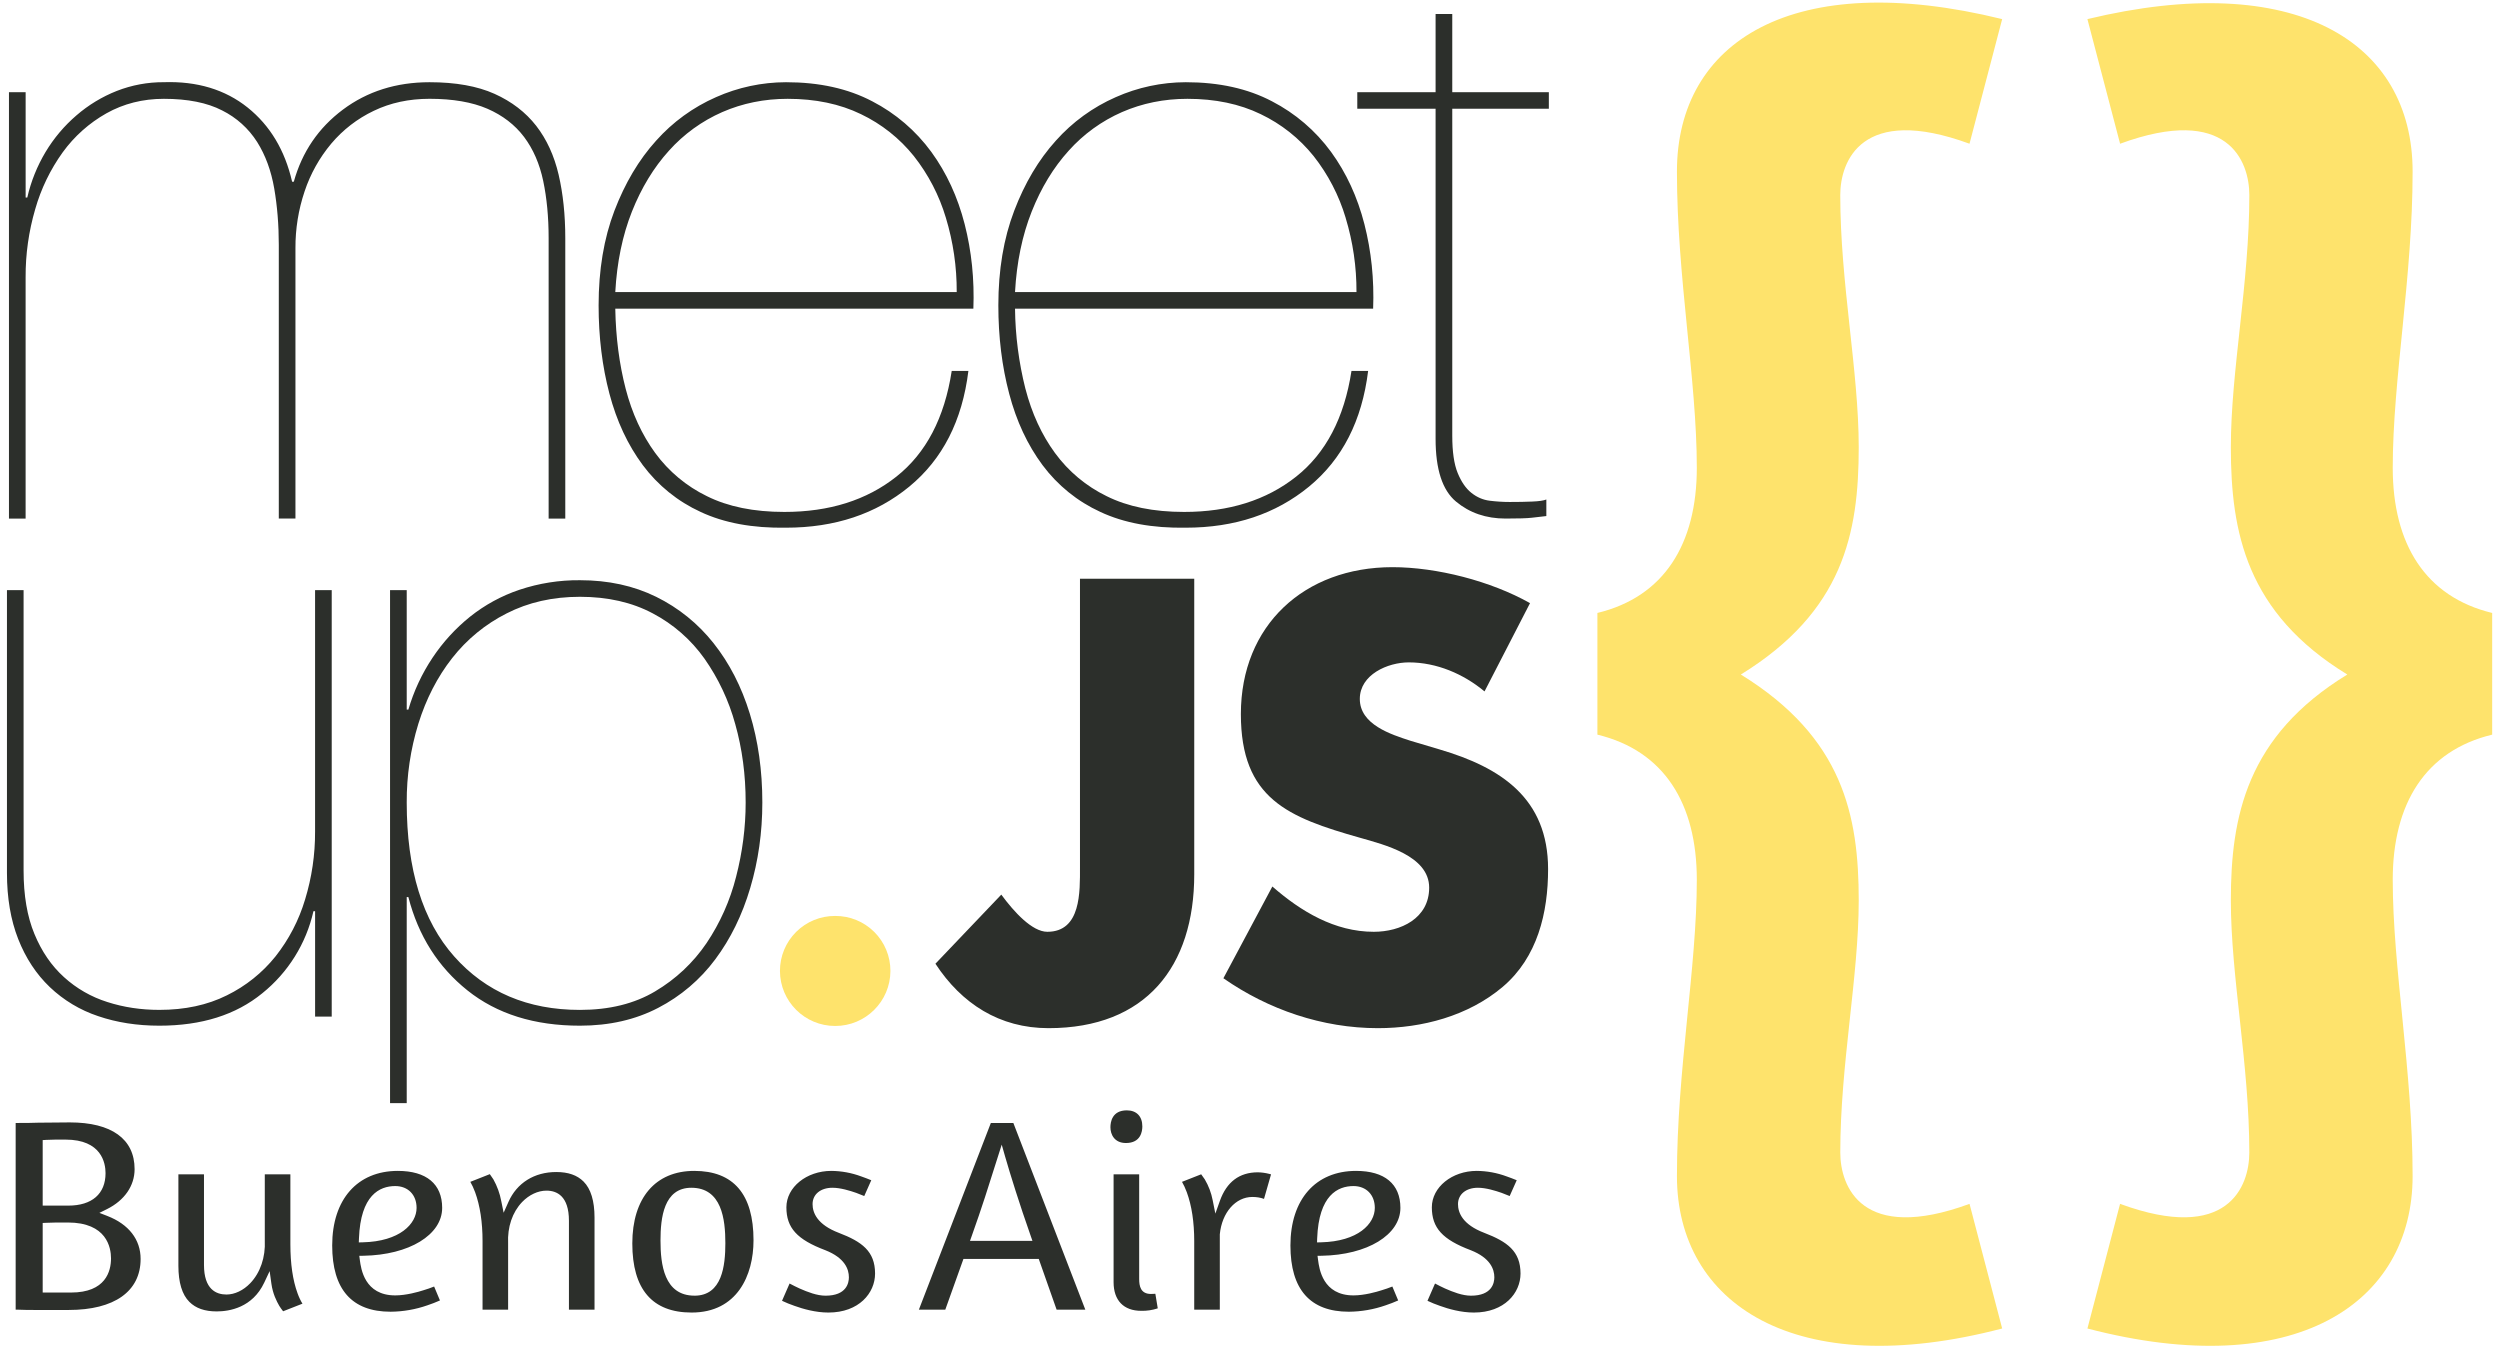
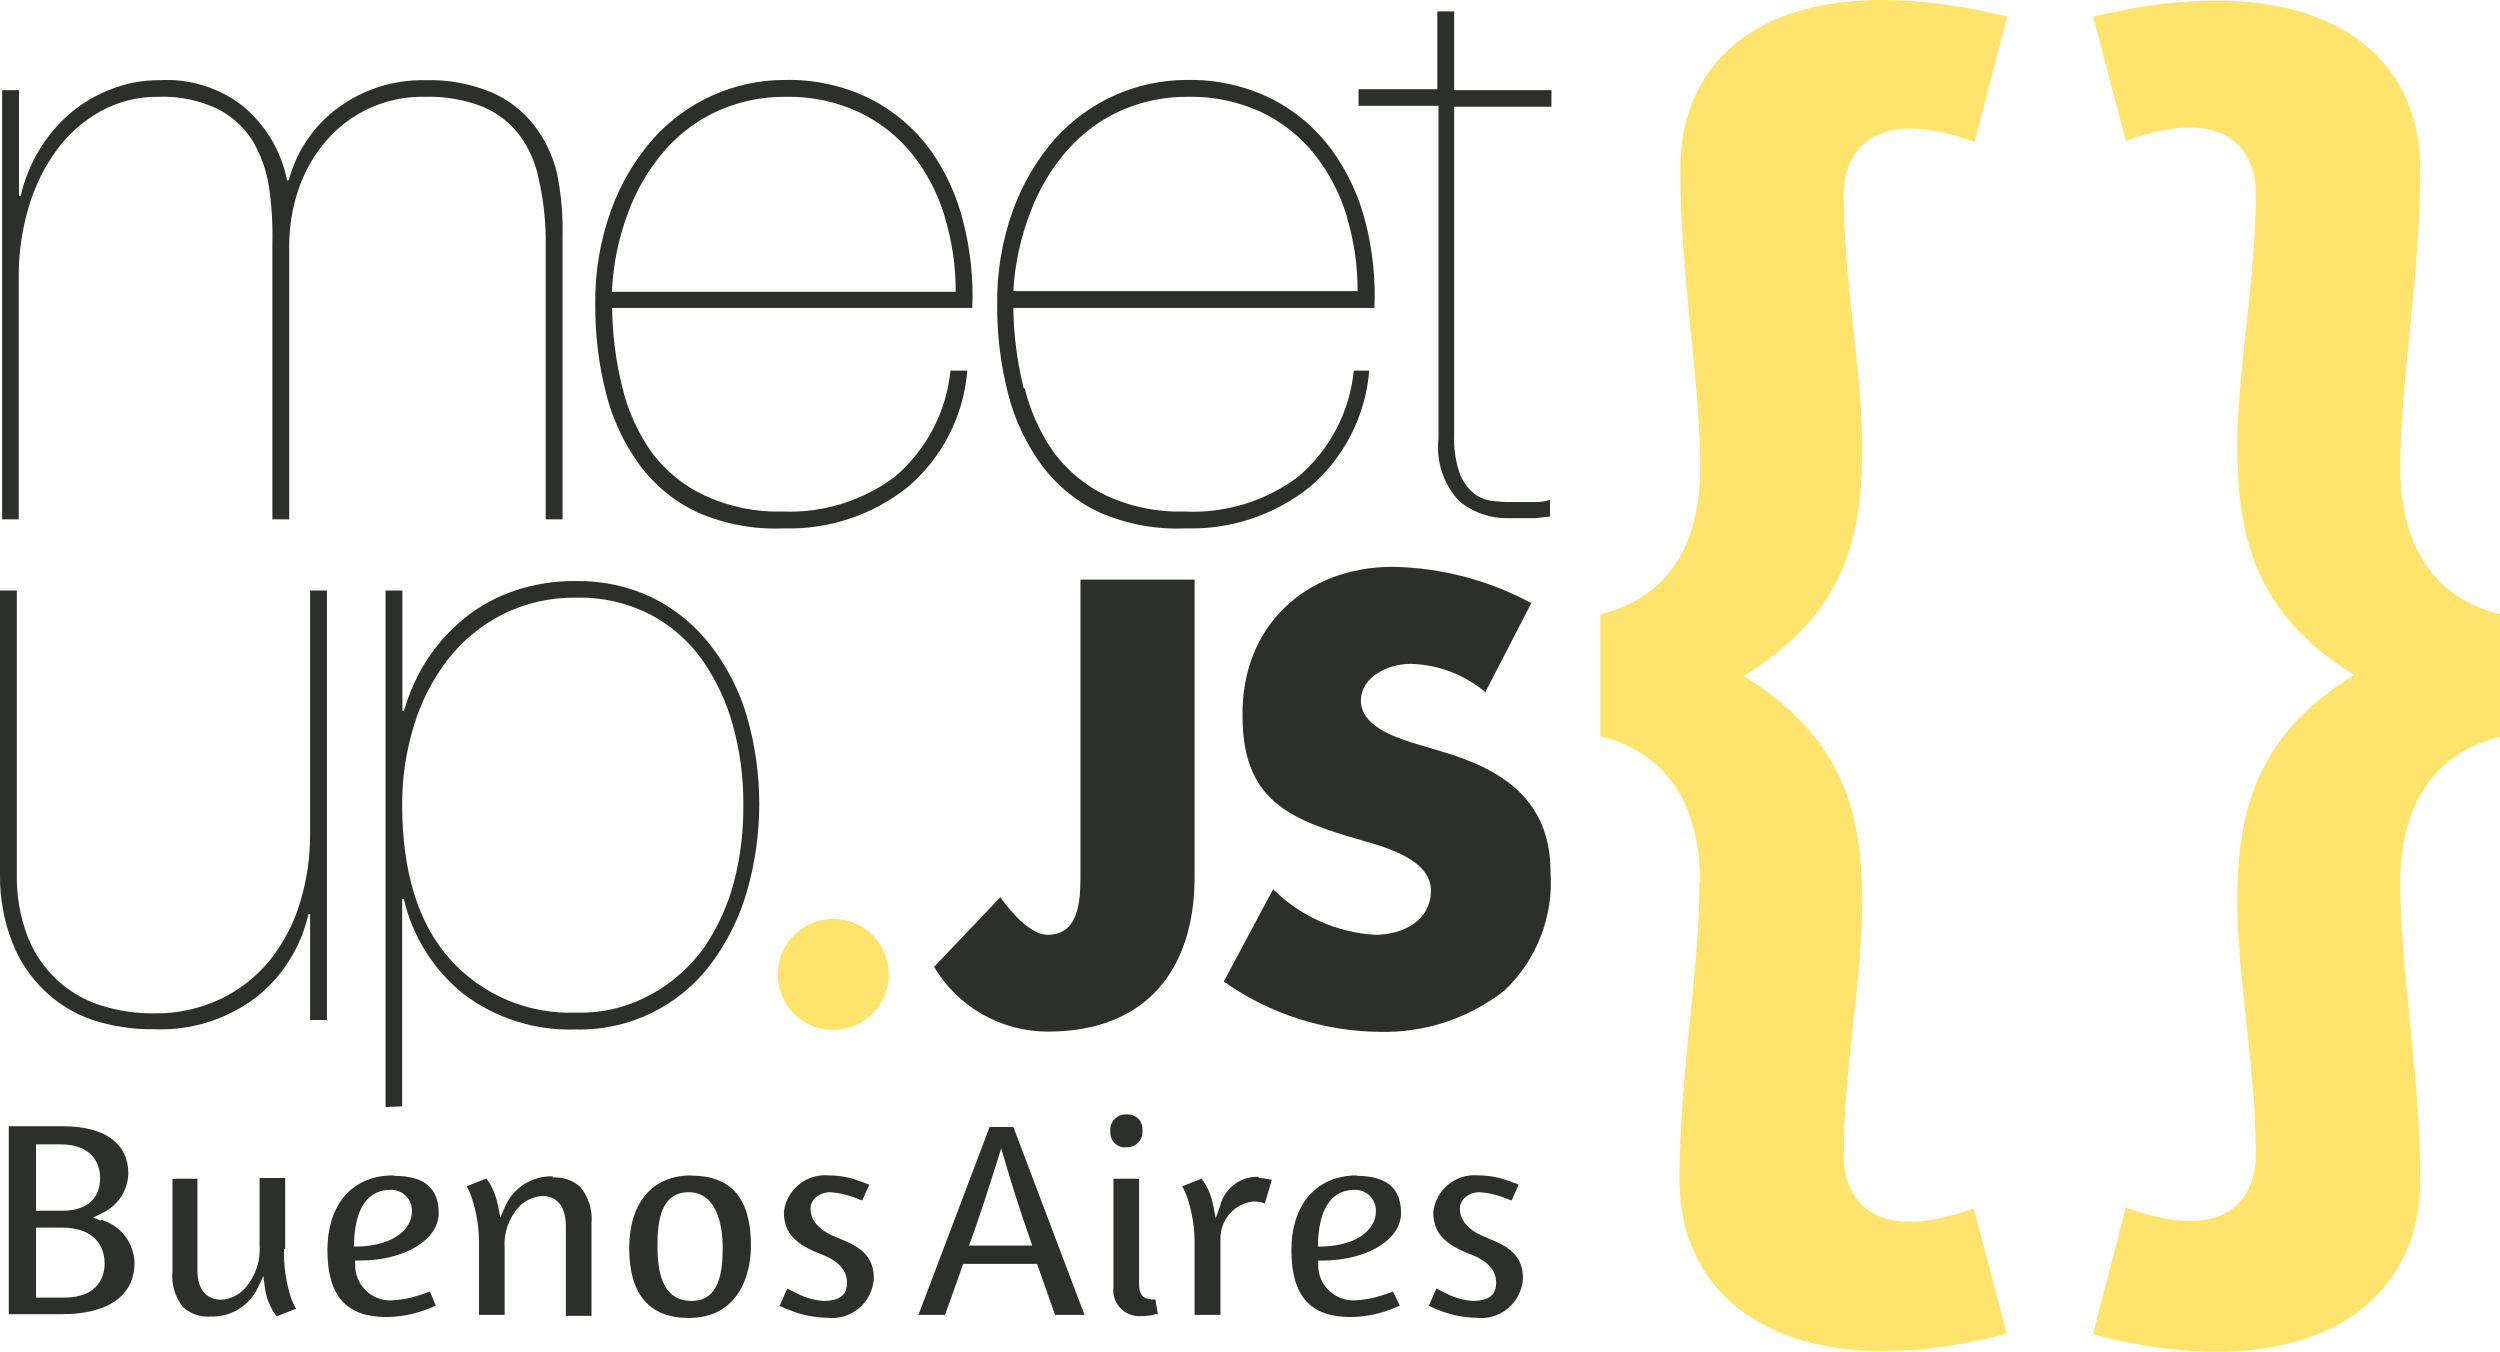
- <svg xmlns="http://www.w3.org/2000/svg" width="106" height="58" viewBox="0 0 106 58">
-   <g fill="none" fill-rule="evenodd">
-     <path d="M1.087 3.908v4.467h.07a6.65 6.65 0 0 1 .777-1.934A6.358 6.358 0 0 1 3.24 4.893a5.958 5.958 0 0 1 1.713-1.038 5.39 5.39 0 0 1 1.995-.37c1.412-.046 2.596.312 3.55 1.073.952.763 1.582 1.812 1.888 3.148h.071c.352-1.265 1.047-2.285 2.083-3.059 1.036-.774 2.26-1.161 3.672-1.161 1.107 0 2.025.165 2.755.492.73.329 1.318.78 1.766 1.354.447.576.764 1.267.953 2.076.188.809.282 1.706.282 2.69v11.89h-.706v-11.89c0-.89-.077-1.7-.23-2.427-.153-.726-.423-1.347-.811-1.864-.389-.515-.907-.914-1.554-1.196-.648-.28-1.466-.422-2.455-.422-.87 0-1.659.17-2.365.51a5.377 5.377 0 0 0-1.801 1.39 6.195 6.195 0 0 0-1.13 2.022 7.428 7.428 0 0 0-.389 2.41v11.466h-.706V10.38c0-.843-.065-1.64-.194-2.39-.13-.751-.371-1.408-.724-1.97A3.724 3.724 0 0 0 9.42 4.683c-.636-.329-1.46-.493-2.472-.493-.895 0-1.707.206-2.436.615a5.803 5.803 0 0 0-1.854 1.654 7.772 7.772 0 0 0-1.165 2.41 10.097 10.097 0 0 0-.407 2.884v10.235H.38V3.908h.707m25.441 12.575c.27 1.043.69 1.952 1.254 2.725a5.921 5.921 0 0 0 2.19 1.829c.894.446 1.989.669 3.283.669 1.908 0 3.49-.498 4.75-1.496 1.26-.995 2.042-2.49 2.348-4.483h.707c-.26 2.11-1.095 3.745-2.507 4.906-1.413 1.16-3.156 1.741-5.227 1.741-1.412.023-2.62-.2-3.619-.668a6.36 6.36 0 0 1-2.454-1.987c-.636-.856-1.107-1.865-1.413-3.025-.306-1.161-.459-2.41-.459-3.747 0-1.5.223-2.836.67-4.01.448-1.171 1.036-2.163 1.767-2.971a7.376 7.376 0 0 1 2.542-1.847 7.33 7.33 0 0 1 2.966-.633c1.413 0 2.63.27 3.655.808a7.194 7.194 0 0 1 2.507 2.147c.648.89 1.118 1.91 1.413 3.06.294 1.149.417 2.345.37 3.587H26.088c.022 1.22.17 2.352.44 3.395zm13.578-7.247a7.84 7.84 0 0 0-1.36-2.62 6.426 6.426 0 0 0-2.242-1.776c-.895-.434-1.93-.65-3.107-.65-.989 0-1.913.188-2.772.562a6.583 6.583 0 0 0-2.26 1.636c-.648.716-1.171 1.577-1.572 2.585-.4 1.009-.635 2.146-.705 3.412h14.477a10.68 10.68 0 0 0-.459-3.149zm3.372 7.247c.27 1.043.689 1.952 1.254 2.725a5.923 5.923 0 0 0 2.189 1.829c.894.446 1.99.669 3.284.669 1.907 0 3.49-.498 4.75-1.496 1.258-.995 2.042-2.49 2.348-4.483h.706c-.26 2.11-1.095 3.745-2.507 4.906-1.413 1.16-3.155 1.741-5.226 1.741-1.413.023-2.62-.2-3.62-.668a6.36 6.36 0 0 1-2.454-1.987c-.636-.856-1.107-1.865-1.412-3.025-.307-1.161-.46-2.41-.46-3.747 0-1.5.224-2.836.672-4.01.446-1.171 1.035-2.163 1.765-2.971a7.374 7.374 0 0 1 2.542-1.847 7.329 7.329 0 0 1 2.967-.633c1.412 0 2.63.27 3.654.808a7.192 7.192 0 0 1 2.507 2.147c.648.89 1.118 1.91 1.413 3.06.294 1.149.418 2.345.371 3.587H43.037a14.6 14.6 0 0 0 .44 3.395zm13.578-7.247a7.847 7.847 0 0 0-1.36-2.62 6.426 6.426 0 0 0-2.242-1.776c-.895-.434-1.93-.65-3.108-.65-.989 0-1.913.188-2.772.562a6.575 6.575 0 0 0-2.26 1.636c-.648.716-1.171 1.577-1.571 2.585-.4 1.009-.636 2.146-.706 3.412h14.478a10.68 10.68 0 0 0-.46-3.149zm4.52 9.234c0 .68.075 1.208.229 1.583.153.375.347.657.582.844.236.188.495.299.778.334.282.035.565.053.847.053.353 0 .67-.005.953-.018.283-.011.482-.04.6-.087v.702a97.59 97.59 0 0 0-.617.071c-.2.024-.57.035-1.112.035-.825 0-1.525-.24-2.101-.72-.578-.481-.866-1.367-.866-2.656v-14h-3.32v-.703h3.32V.594h.707v3.314h4.095v.703h-4.095V18.47M13.36 43.102v-4.467h-.07a6.218 6.218 0 0 1-2.172 3.482c-1.119.915-2.572 1.372-4.361 1.372-.942 0-1.807-.135-2.596-.405a5.487 5.487 0 0 1-2.048-1.23c-.577-.551-1.024-1.232-1.342-2.04-.317-.81-.476-1.741-.476-2.797V25.023H1V36.91c0 1.056.153 1.953.46 2.691.305.74.723 1.35 1.253 1.829a4.93 4.93 0 0 0 1.836 1.055c.694.224 1.43.334 2.207.334 1.083 0 2.036-.204 2.86-.615a6.067 6.067 0 0 0 2.066-1.653 7.224 7.224 0 0 0 1.253-2.41 9.713 9.713 0 0 0 .424-2.884V25.023h.706v18.08h-.706m3.179 3.671V25.023h.707v5.065h.07a7.989 7.989 0 0 1 1.024-2.199 7.727 7.727 0 0 1 1.59-1.74 6.858 6.858 0 0 1 2.1-1.144 7.87 7.87 0 0 1 2.56-.404c1.2 0 2.278.234 3.231.703a7.082 7.082 0 0 1 2.437 1.97c.67.844 1.183 1.84 1.536 2.99.353 1.15.53 2.404.53 3.763 0 1.267-.171 2.475-.513 3.623-.34 1.149-.835 2.158-1.482 3.025a7.053 7.053 0 0 1-2.42 2.058c-.965.503-2.07.756-3.319.756-1.93 0-3.52-.498-4.767-1.494-1.248-.997-2.084-2.316-2.507-3.958h-.07v8.737h-.707zm11.247-4.745a6.814 6.814 0 0 0 2.172-2.04 8.975 8.975 0 0 0 1.253-2.813c.27-1.044.406-2.093.406-3.149 0-1.172-.147-2.28-.441-3.323a8.929 8.929 0 0 0-1.307-2.78 6.26 6.26 0 0 0-2.189-1.916c-.883-.47-1.913-.704-3.09-.704-1.153 0-2.19.235-3.107.704a6.854 6.854 0 0 0-2.313 1.899c-.624.797-1.101 1.723-1.43 2.779a11.154 11.154 0 0 0-.494 3.341c0 2.838.67 5.013 2.012 6.525 1.342 1.512 3.119 2.268 5.332 2.268 1.248 0 2.313-.263 3.196-.79z" fill="#2C2F2B" />
-     <path d="M37.754 41.168a2.34 2.34 0 0 1-2.342 2.333 2.34 2.34 0 0 1-2.342-2.333 2.327 2.327 0 0 1 2.342-2.332 2.328 2.328 0 0 1 2.342 2.332" fill="#FEE36C" />
-     <path d="M50.636 24.54v12.53c0 3.915-2.052 6.524-6.18 6.524-2.075 0-3.682-1.034-4.794-2.732l2.793-2.93c.544.74 1.31 1.576 1.952 1.576 1.434 0 1.384-1.7 1.384-2.733V24.539h4.845m12.308 4.777c-.889-.739-2.025-1.231-3.212-1.231-.89 0-2.076.517-2.076 1.55 0 1.084 1.31 1.502 2.15 1.774l1.235.368c2.596.764 4.598 2.069 4.598 5.072 0 1.846-.445 3.742-1.928 4.997-1.458 1.231-3.41 1.748-5.29 1.748-2.347 0-4.646-.787-6.549-2.116l2.076-3.89c1.211 1.058 2.645 1.92 4.301 1.92 1.137 0 2.348-.566 2.348-1.872 0-1.353-1.903-1.821-2.941-2.117-3.04-.861-5.043-1.65-5.043-5.243 0-3.767 2.695-6.228 6.427-6.228 1.879 0 4.177.59 5.833 1.525l-1.929 3.743M4.55 51.556l-.336-.13.323-.16c.743-.37 1.17-.988 1.17-1.694 0-1.279-.976-1.982-2.748-1.982-.149 0-.34.002-.55.005-.254.003-.532.007-.793.007-.276.012-.559.012-.867.012H.664v7.917h.122c.237.012.478.012.733.012H2.91c1.94 0 3.052-.788 3.052-2.164 0-.823-.502-1.47-1.413-1.823zM1.81 48.34l.15-.009c.198-.012.47-.012.816-.012 1.533 0 1.699.996 1.699 1.424 0 .874-.575 1.375-1.577 1.375H1.81V48.34zm1.199 6.464H1.81v-2.95l.152-.007c.234-.013.53-.013.912-.013 1.654 0 1.833 1.064 1.833 1.522 0 .54-.221 1.448-1.698 1.448zm9.303-2.046v-2.967h-1.085v2.81c.034.702-.19 1.363-.616 1.807-.292.305-.66.48-1.01.48-.434 0-.952-.218-.952-1.254v-3.843H7.564v3.88c0 .707.157 1.222.466 1.529.272.272.651.404 1.157.404.54 0 1.518-.159 2.017-1.222l.229-.487.074.533c.06.43.22.742.334.94.042.064.1.154.163.23l.82-.322c-.08-.13-.151-.28-.21-.446-.2-.547-.302-1.245-.302-2.072m4.557-3.112c-1.717 0-2.784 1.21-2.784 3.161 0 1.864.834 2.81 2.478 2.81a4.83 4.83 0 0 0 1.56-.272 5.71 5.71 0 0 0 .531-.206l-.247-.59a5.097 5.097 0 0 1-.467.162c-.198.064-.717.214-1.181.214-1.304 0-1.453-1.13-1.502-1.501l-.023-.177.179-.003c1.933-.033 3.335-.886 3.335-2.03 0-1.011-.667-1.568-1.88-1.568zm-1.486 3.028l-.17.004.007-.169c.068-1.835.874-2.22 1.539-2.22.541 0 .904.371.904.925 0 .677-.714 1.423-2.28 1.46zm8.202-2.98c-.93 0-1.67.462-2.027 1.268l-.204.458-.1-.49a3.033 3.033 0 0 0-.335-.926 2.922 2.922 0 0 0-.151-.22l-.826.326c.072.125.14.272.203.44.209.573.315 1.271.315 2.074v2.907h1.084v-2.809c-.033-.694.178-1.32.594-1.756.295-.306.67-.483 1.032-.483.435 0 .953.222.953 1.278v3.77h1.085v-3.904c0-.707-.157-1.222-.466-1.53-.272-.271-.65-.403-1.157-.403m5.85-.048c-1.644 0-2.625 1.15-2.625 3.076 0 1.944.846 2.93 2.515 2.93 1.935 0 2.624-1.583 2.624-3.064 0-1.952-.846-2.942-2.514-2.942zm.012 5.29c-1.292 0-1.442-1.333-1.442-2.335 0-.962.136-2.24 1.308-2.24 1.292 0 1.442 1.34 1.442 2.349 0 .956-.136 2.227-1.308 2.227zm6.122-2.662c-.923-.35-1.116-.856-1.116-1.219 0-.415.339-.694.843-.694.344 0 .738.124 1.005.216.116.044.23.087.343.135l.298-.67a8.195 8.195 0 0 0-.429-.163 3.725 3.725 0 0 0-1.265-.233c-1.05 0-1.905.692-1.905 1.543 0 .873.449 1.367 1.656 1.822.822.325.994.802.994 1.146 0 .235-.096.78-.99.78-.363 0-.761-.155-1.102-.306a7.475 7.475 0 0 1-.423-.21l-.32.733c.16.076.337.149.53.215.358.13.895.283 1.437.283 1.299 0 1.978-.831 1.978-1.653 0-.95-.562-1.352-1.534-1.725m6.443-4.66l-3.052 7.917h1.12l.77-2.153h3.193l.758 2.153h1.217l-3.052-7.917h-.954zm1.764 5h-2.649l.076-.213c.42-1.172.747-2.214.986-2.975l.284-.893.145.508c.21.731.604 1.999 1.084 3.361l.074.212zm5.027 2.25c-.445 0-.502-.339-.502-.634v-4.439h-1.085v4.573c0 .773.427 1.215 1.171 1.215a2.06 2.06 0 0 0 .702-.105l-.102-.618a1.595 1.595 0 0 1-.184.008m-1.063-6.4c.628 0 .695-.493.695-.705 0-.426-.246-.68-.658-.68-.628 0-.695.501-.695.716 0 .309.172.669.658.669m5.593 1.242c-.781 0-1.322.406-1.609 1.208l-.193.543-.113-.565a2.751 2.751 0 0 0-.336-.888l-.152-.214-.813.32c.073.125.14.272.203.44.21.573.315 1.271.315 2.074v2.907h1.085v-3.198c.09-.924.67-1.582 1.38-1.582.18 0 .347.027.494.082l.298-1.04-.075-.02a2.09 2.09 0 0 0-.484-.067m4.164-.06c-1.716 0-2.783 1.21-2.783 3.161 0 1.864.834 2.81 2.478 2.81a4.84 4.84 0 0 0 1.56-.272 5.71 5.71 0 0 0 .531-.206l-.247-.59a5.069 5.069 0 0 1-.468.162c-.197.064-.717.214-1.18.214-1.304 0-1.453-1.13-1.502-1.501l-.023-.177.179-.003c1.932-.033 3.335-.886 3.335-2.03 0-1.011-.668-1.568-1.88-1.568zm-1.486 3.028l-.169.004.006-.169c.068-1.835.875-2.22 1.54-2.22.54 0 .904.371.904.925 0 .677-.713 1.423-2.28 1.46zm6.925-.4c-.923-.35-1.117-.856-1.117-1.219 0-.415.34-.694.844-.694.343 0 .738.124 1.005.216.116.044.23.087.342.135l.299-.67a8.195 8.195 0 0 0-.429-.163 3.727 3.727 0 0 0-1.266-.233c-1.05 0-1.904.692-1.904 1.543 0 .873.448 1.367 1.655 1.822.823.325.995.802.995 1.146 0 .235-.097.78-.99.78-.364 0-.761-.155-1.103-.306a7.458 7.458 0 0 1-.422-.21l-.32.733c.16.076.337.149.53.215.357.13.895.283 1.437.283 1.298 0 1.978-.831 1.978-1.653 0-.95-.563-1.352-1.534-1.725" fill="#2C2F2B" />
-     <path d="M71.945 37.304c0-3.233-1.385-5.471-4.215-6.155v-5.16c2.83-.684 4.215-2.923 4.215-6.155 0-3.73-.843-8.083-.843-12.56 0-5.532 4.938-8.641 13.79-6.464l-1.385 5.284c-4.577-1.679-5.48.746-5.48 2.176 0 3.73.783 7.46.783 10.694 0 3.667-.662 6.962-4.998 9.636 4.336 2.674 4.998 5.968 4.998 9.575 0 3.232-.782 6.963-.782 10.693 0 1.43.902 3.855 5.48 2.176l1.384 5.284c-8.792 2.3-13.79-1.057-13.79-6.465 0-4.477.843-8.829.843-12.559m16.562 19.024l1.384-5.284c4.577 1.679 5.48-.746 5.48-2.176 0-3.73-.783-7.461-.783-10.693 0-3.544.663-6.964 4.938-9.575-4.275-2.61-4.938-6.031-4.938-9.636 0-3.234.784-6.964.784-10.694 0-1.43-.904-3.855-5.48-2.176L88.506.81c8.79-2.115 13.789.932 13.789 6.465 0 4.476-.843 8.829-.843 12.559 0 3.232 1.385 5.47 4.216 6.155v5.16c-2.831.684-4.216 2.922-4.216 6.155 0 3.73.843 8.082.843 12.559 0 5.408-4.998 8.765-13.79 6.465" fill="#FEE36C" />
+ <svg xmlns="http://www.w3.org/2000/svg" id="Layer_1" data-name="Layer 1" viewBox="0 0 105.37 56.95">
+   <defs>
+     <style>.cls-1{fill:#2c2f2b}.cls-2{fill:#fee36c}</style>
+   </defs>
+   <g id="Site">
+     <g id="iPhone-5_5S_5C" data-name="iPhone-5/5S/5C">
+       <g id="Logo">
+         <path id="Fill-6" class="cls-1" d="M1.09 3.91v4.46h.07a6.65 6.65 0 0 1 .78-1.93 6.36 6.36 0 0 1 1.3-1.55A6 6 0 0 1 5 3.86a5.39 5.39 0 0 1 2-.37 5.22 5.22 0 0 1 3.5 1.07 5.44 5.44 0 0 1 1.89 3.15h.07a5.58 5.58 0 0 1 2.08-3.06 6 6 0 0 1 3.67-1.16A6.75 6.75 0 0 1 21 4a4.58 4.58 0 0 1 1.77 1.35 5.29 5.29 0 0 1 1 2.08A11.89 11.89 0 0 1 24 10.1V22h-.71V10.1A11.84 11.84 0 0 0 23 7.67a4.65 4.65 0 0 0-.81-1.86 3.8 3.8 0 0 0-1.55-1.2 6.2 6.2 0 0 0-2.45-.42A5.32 5.32 0 0 0 14 6.09a6.2 6.2 0 0 0-1.13 2 7.43 7.43 0 0 0-.39 2.41V22h-.71V10.38A14.13 14.13 0 0 0 11.63 8a5.4 5.4 0 0 0-.72-2 3.73 3.73 0 0 0-1.49-1.32 5.38 5.38 0 0 0-2.47-.49 4.89 4.89 0 0 0-2.44.62 5.81 5.81 0 0 0-1.85 1.65 7.77 7.77 0 0 0-1.17 2.41 10.11 10.11 0 0 0-.41 2.88V22h-.7V3.91h.71" transform="translate(-.29 -.11)" />
+         <path id="Fill-7" class="cls-1" d="M26.53 16.48a8 8 0 0 0 1.25 2.73A5.92 5.92 0 0 0 30 21a7.3 7.3 0 0 0 3.28.67A7.41 7.41 0 0 0 38 20.21a6.75 6.75 0 0 0 2.35-4.48h.71a7.2 7.2 0 0 1-2.51 4.91 8 8 0 0 1-5.23 1.74 8.15 8.15 0 0 1-3.62-.67 6.36 6.36 0 0 1-2.45-2 8.75 8.75 0 0 1-1.41-3 14.66 14.66 0 0 1-.46-3.75 11.19 11.19 0 0 1 .67-4 9.35 9.35 0 0 1 1.77-3 7.44 7.44 0 0 1 5.51-2.48 7.76 7.76 0 0 1 3.67.81 7.19 7.19 0 0 1 2.51 2.15A8.91 8.91 0 0 1 40.9 9.5a12.5 12.5 0 0 1 .37 3.59H26.09a14.57 14.57 0 0 0 .44 3.39zm13.58-7.24a7.84 7.84 0 0 0-1.36-2.62 6.43 6.43 0 0 0-2.25-1.78 7 7 0 0 0-3.11-.65 6.87 6.87 0 0 0-2.77.56 6.58 6.58 0 0 0-2.26 1.64A8.46 8.46 0 0 0 26.79 9a10.82 10.82 0 0 0-.71 3.41h14.49a10.68 10.68 0 0 0-.46-3.15z" transform="translate(-.29 -.11)" />
+         <path id="Fill-8" class="cls-1" d="M43.48 16.48a8 8 0 0 0 1.25 2.73A5.92 5.92 0 0 0 46.92 21a7.3 7.3 0 0 0 3.28.67 7.41 7.41 0 0 0 4.8-1.46 6.75 6.75 0 0 0 2.35-4.48H58a7.2 7.2 0 0 1-2.51 4.91 8 8 0 0 1-5.23 1.74 8.15 8.15 0 0 1-3.62-.67 6.36 6.36 0 0 1-2.45-2 8.75 8.75 0 0 1-1.41-3 14.66 14.66 0 0 1-.46-3.75 11.18 11.18 0 0 1 .67-4 9.35 9.35 0 0 1 1.77-3 7.45 7.45 0 0 1 5.51-2.48 7.75 7.75 0 0 1 3.65.81 7.19 7.19 0 0 1 2.51 2.15 8.92 8.92 0 0 1 1.42 3.06 12.51 12.51 0 0 1 .37 3.59H43a14.6 14.6 0 0 0 .44 3.39zm13.58-7.24a7.85 7.85 0 0 0-1.36-2.62 6.43 6.43 0 0 0-2.24-1.78 7 7 0 0 0-3.11-.65 6.87 6.87 0 0 0-2.77.56 6.58 6.58 0 0 0-2.26 1.64A8.45 8.45 0 0 0 43.74 9a10.83 10.83 0 0 0-.74 3.38h14.51a10.69 10.69 0 0 0-.46-3.15z" transform="translate(-.29 -.11)" />
+         <path id="Fill-9" class="cls-1" d="M61.58 18.47a4.32 4.32 0 0 0 .23 1.58 2 2 0 0 0 .58.84 1.54 1.54 0 0 0 .78.33 6.88 6.88 0 0 0 .85.05h1a2 2 0 0 0 .6-.09v.7l-.62.07h-1.11a3.17 3.17 0 0 1-2.1-.72 3.33 3.33 0 0 1-.87-2.66v-14h-3.37v-.7h3.32V.59h.71v3.32h4.1v.7h-4.1v13.86" transform="translate(-.29 -.11)" />
+         <path id="Fill-1" class="cls-1" d="M13.36 43.1v-4.46h-.07a6.22 6.22 0 0 1-2.17 3.48 6.67 6.67 0 0 1-4.36 1.37 8 8 0 0 1-2.6-.4 5.49 5.49 0 0 1-2-1.23 5.6 5.6 0 0 1-1.34-2A7.61 7.61 0 0 1 .29 37V25H1v11.91a7 7 0 0 0 .46 2.69 5 5 0 0 0 1.25 1.83 4.94 4.94 0 0 0 1.84 1.06 7.17 7.17 0 0 0 2.21.33 6.33 6.33 0 0 0 2.86-.62 6.07 6.07 0 0 0 2.07-1.65 7.23 7.23 0 0 0 1.25-2.41 9.71 9.71 0 0 0 .42-2.88V25h.71v18.1h-.71" transform="translate(-.29 -.11)" />
+         <path id="Fill-2" class="cls-1" d="M16.54 46.77V25h.71v5.07h.07a8 8 0 0 1 1-2.2 7.73 7.73 0 0 1 1.59-1.74A6.86 6.86 0 0 1 22 25a7.87 7.87 0 0 1 2.56-.4 7.23 7.23 0 0 1 3.23.7 7.08 7.08 0 0 1 2.44 2 9 9 0 0 1 1.54 3 13.35 13.35 0 0 1 0 7.39 9.55 9.55 0 0 1-1.48 3 6.91 6.91 0 0 1-5.74 2.81 7.4 7.4 0 0 1-4.73-1.5 7.22 7.22 0 0 1-2.51-4h-.07v8.74zM27.78 42A6.81 6.81 0 0 0 30 40a9 9 0 0 0 1.25-2.81 12.51 12.51 0 0 0 .37-3.19 12.18 12.18 0 0 0-.44-3.32 8.93 8.93 0 0 0-1.31-2.78 6.26 6.26 0 0 0-2.19-1.9 6.5 6.5 0 0 0-3.09-.7 6.73 6.73 0 0 0-3.11.7 6.85 6.85 0 0 0-2.31 1.9 8.64 8.64 0 0 0-1.43 2.78 11.15 11.15 0 0 0-.5 3.32q0 4.26 2 6.52a6.78 6.78 0 0 0 5.33 2.27 6.12 6.12 0 0 0 3.2-.79z" transform="translate(-.29 -.11)" />
+         <path id="Fill-3" class="cls-2" d="M37.75 41.17a2.34 2.34 0 1 1-2.34-2.33 2.34 2.34 0 0 1 2.34 2.33" transform="translate(-.29 -.11)" />
+         <path id="Fill-4" class="cls-1" d="M50.64 24.54v12.53c0 3.91-2.05 6.52-6.18 6.52a5.57 5.57 0 0 1-4.8-2.73l2.79-2.93c.54.74 1.31 1.58 2 1.58 1.43 0 1.38-1.7 1.38-2.73V24.54h4.84" transform="translate(-.29 -.11)" />
+         <path id="Fill-5" class="cls-1" d="M62.94 29.32a5.1 5.1 0 0 0-3.21-1.23c-.89 0-2.08.52-2.08 1.55s1.31 1.5 2.15 1.77l1.24.37c2.6.76 4.6 2.07 4.6 5.07a6.29 6.29 0 0 1-1.93 5 8.2 8.2 0 0 1-5.29 1.75 11.53 11.53 0 0 1-6.55-2.12l2.08-3.89a6.66 6.66 0 0 0 4.3 1.92c1.14 0 2.35-.57 2.35-1.87s-1.9-1.82-2.94-2.12c-3-.86-5-1.65-5-5.24C52.61 26.51 55.31 24 59 24a12.78 12.78 0 0 1 5.83 1.53l-1.93 3.74" transform="translate(-.29 -.11)" />
+         <g id="Tag">
+           <path id="Fill-10" class="cls-1" d="M4.55 51.56l-.34-.13.32-.16a1.91 1.91 0 0 0 1.17-1.69c0-1.28-1-2-2.75-2H.66v7.92h2.25c1.94 0 3.05-.79 3.05-2.16a1.94 1.94 0 0 0-1.41-1.82zm-2.74-3.22h1c1.53 0 1.7 1 1.7 1.42 0 .87-.57 1.38-1.58 1.38H1.81v-2.8zM3 54.8H1.81v-2.95h1.06c1.65 0 1.83 1.06 1.83 1.52S4.49 54.8 3 54.8z" transform="translate(-.29 -.11)" />
+           <path id="Fill-11" class="cls-1" d="M12.31 52.76v-3h-1.08v2.84a2.44 2.44 0 0 1-.62 1.81 1.44 1.44 0 0 1-1 .48c-.43 0-1-.22-1-1.25v-3.85H7.56v3.88A2.11 2.11 0 0 0 8 55.2a1.55 1.55 0 0 0 1.16.4 2.12 2.12 0 0 0 2-1.22l.23-.49.07.53a2.53 2.53 0 0 0 .33.94 2.61 2.61 0 0 0 .16.23l.82-.32a2.33 2.33 0 0 1-.21-.45 6.12 6.12 0 0 1-.3-2.07" transform="translate(-.29 -.11)" />
+           <path id="Fill-12" class="cls-1" d="M16.87 49.65c-1.72 0-2.78 1.21-2.78 3.16s.83 2.81 2.48 2.81a4.83 4.83 0 0 0 1.56-.27c.18-.06.36-.13.53-.21l-.25-.59-.47.16a4.3 4.3 0 0 1-1.18.21 1.48 1.48 0 0 1-1.5-1.5v-.18h.18c1.93 0 3.34-.89 3.34-2s-.67-1.57-1.88-1.57zm-1.49 3h-.17v-.17c.07-1.84.87-2.22 1.54-2.22a.87.87 0 0 1 .9.93c0 .68-.71 1.42-2.28 1.46z" transform="translate(-.29 -.11)" />
+           <path id="Fill-13" class="cls-1" d="M23.58 49.69a2.12 2.12 0 0 0-2 1.27l-.2.46-.1-.49a3 3 0 0 0-.34-.93l-.15-.22-.83.33a2.92 2.92 0 0 1 .2.44 6.1 6.1 0 0 1 .32 2.07v2.91h1.08v-2.81a2.34 2.34 0 0 1 .58-1.72 1.47 1.47 0 0 1 1-.48c.44 0 1 .22 1 1.28v3.77h1.08v-3.9a2.11 2.11 0 0 0-.47-1.53 1.55 1.55 0 0 0-1.16-.4" transform="translate(-.29 -.11)" />
+           <path id="Fill-14" class="cls-1" d="M29.43 49.65c-1.64 0-2.62 1.15-2.62 3.08s.85 2.93 2.51 2.93c1.94 0 2.62-1.58 2.62-3.06 0-2-.85-2.94-2.51-2.94zm0 5.29c-1.28 0-1.43-1.34-1.43-2.34s.14-2.24 1.31-2.24 1.44 1.34 1.44 2.35-.14 2.23-1.31 2.23z" transform="translate(-.29 -.11)" />
+           <path id="Fill-15" class="cls-1" d="M35.57 52.27c-.92-.35-1.12-.86-1.12-1.22s.34-.69.84-.69a3.33 3.33 0 0 1 1 .22l.34.13.3-.67-.43-.16a3.73 3.73 0 0 0-1.27-.23 1.75 1.75 0 0 0-1.9 1.54c0 .87.45 1.37 1.66 1.82.82.33 1 .8 1 1.15s-.1.78-1 .78a2.9 2.9 0 0 1-1.1-.31l-.42-.21-.32.73a5.11 5.11 0 0 0 .53.22 4.39 4.39 0 0 0 1.44.28 1.77 1.77 0 0 0 2-1.65c0-.95-.56-1.35-1.53-1.72" transform="translate(-.29 -.11)" />
+           <path id="Fill-16" class="cls-1" d="M42 47.61l-3 7.92h1.12l.77-2.15H44l.76 2.15H46l-3-7.92zm1.76 5h-2.63l.08-.21c.42-1.17.75-2.21 1-3l.28-.89.15.51c.21.73.6 2 1.08 3.36l.07.21z" transform="translate(-.29 -.11)" />
+           <path id="Fill-17" class="cls-1" d="M48.8 54.86c-.44 0-.5-.34-.5-.63v-4.44h-1.08v4.57a1.09 1.09 0 0 0 1.17 1.22 2.06 2.06 0 0 0 .61-.08h.09l-.1-.62h-.19" transform="translate(-.29 -.11)" />
+           <path id="Fill-18" class="cls-1" d="M47.74 48.46a.64.64 0 0 0 .7-.7.62.62 0 0 0-.66-.68.65.65 0 0 0-.69.72.62.62 0 0 0 .66.67" transform="translate(-.29 -.11)" />
+           <path id="Fill-19" class="cls-1" d="M53.33 49.71a1.61 1.61 0 0 0-1.61 1.21l-.19.54-.11-.57a2.75 2.75 0 0 0-.34-.89l-.15-.21-.81.32a2.89 2.89 0 0 1 .2.44 6.09 6.09 0 0 1 .32 2.07v2.91h1.09v-3.2a1.56 1.56 0 0 1 1.38-1.58 1.41 1.41 0 0 1 .49.08l.3-1h-.07a2.09 2.09 0 0 0-.48-.07" transform="translate(-.29 -.11)" />
+           <path id="Fill-20" class="cls-1" d="M57.5 49.65c-1.72 0-2.78 1.21-2.78 3.16s.83 2.81 2.48 2.81a4.83 4.83 0 0 0 1.56-.27c.18-.06.36-.13.53-.21l-.29-.59-.47.16a4.29 4.29 0 0 1-1.18.21 1.48 1.48 0 0 1-1.5-1.5v-.18H56c1.93 0 3.34-.89 3.34-2s-.67-1.57-1.88-1.57zm-1.49 3h-.17v-.17c.07-1.84.87-2.22 1.54-2.22a.87.87 0 0 1 .9.93c0 .68-.71 1.42-2.28 1.46z" transform="translate(-.29 -.11)" />
+           <path id="Fill-21" class="cls-1" d="M62.94 52.27c-.92-.35-1.12-.86-1.12-1.22s.34-.69.84-.69a3.33 3.33 0 0 1 1 .22l.34.13.3-.67-.43-.16a3.73 3.73 0 0 0-1.27-.23 1.75 1.75 0 0 0-1.9 1.54c0 .87.45 1.37 1.65 1.82.82.33 1 .8 1 1.15s-.1.78-1 .78a2.9 2.9 0 0 1-1.1-.31l-.42-.21-.32.73a5.13 5.13 0 0 0 .53.22 4.4 4.4 0 0 0 1.44.28 1.77 1.77 0 0 0 2-1.65c0-.95-.56-1.35-1.53-1.72" transform="translate(-.29 -.11)" />
+         </g>
+         <path id="Fill-22" class="cls-2" d="M71.95 37.3c0-3.23-1.38-5.47-4.21-6.16V26c2.83-.68 4.21-2.92 4.21-6.16 0-3.73-.84-8.08-.84-12.56C71.1 1.74 76-1.37 84.89.81l-1.38 5.28C78.93 4.42 78 6.84 78 8.27c0 3.73.78 7.46.78 10.69 0 3.67-.66 7-5 9.64 4.34 2.67 5 6 5 9.57 0 3.23-.78 7-.78 10.69 0 1.43.9 3.85 5.48 2.18l1.39 5.28c-8.79 2.3-13.79-1.06-13.79-6.47 0-4.48.84-8.83.84-12.56" transform="translate(-.29 -.11)" />
+         <path id="Fill-23" class="cls-2" d="M88.51 56.33L89.89 51c4.58 1.68 5.48-.75 5.48-2.18 0-3.73-.78-7.46-.78-10.69 0-3.54.66-7 4.94-9.57-4.28-2.61-4.94-6-4.94-9.64 0-3.23.78-7 .78-10.69 0-1.43-.9-3.85-5.48-2.18L88.51.81c8.79-2.11 13.79.93 13.79 6.47 0 4.48-.84 8.83-.84 12.56 0 3.23 1.38 5.47 4.22 6.16v5.16c-2.83.68-4.22 2.92-4.22 6.16 0 3.73.84 8.08.84 12.56 0 5.41-5 8.77-13.79 6.47" transform="translate(-.29 -.11)" />
+       </g>
+     </g>
  </g>
</svg>
